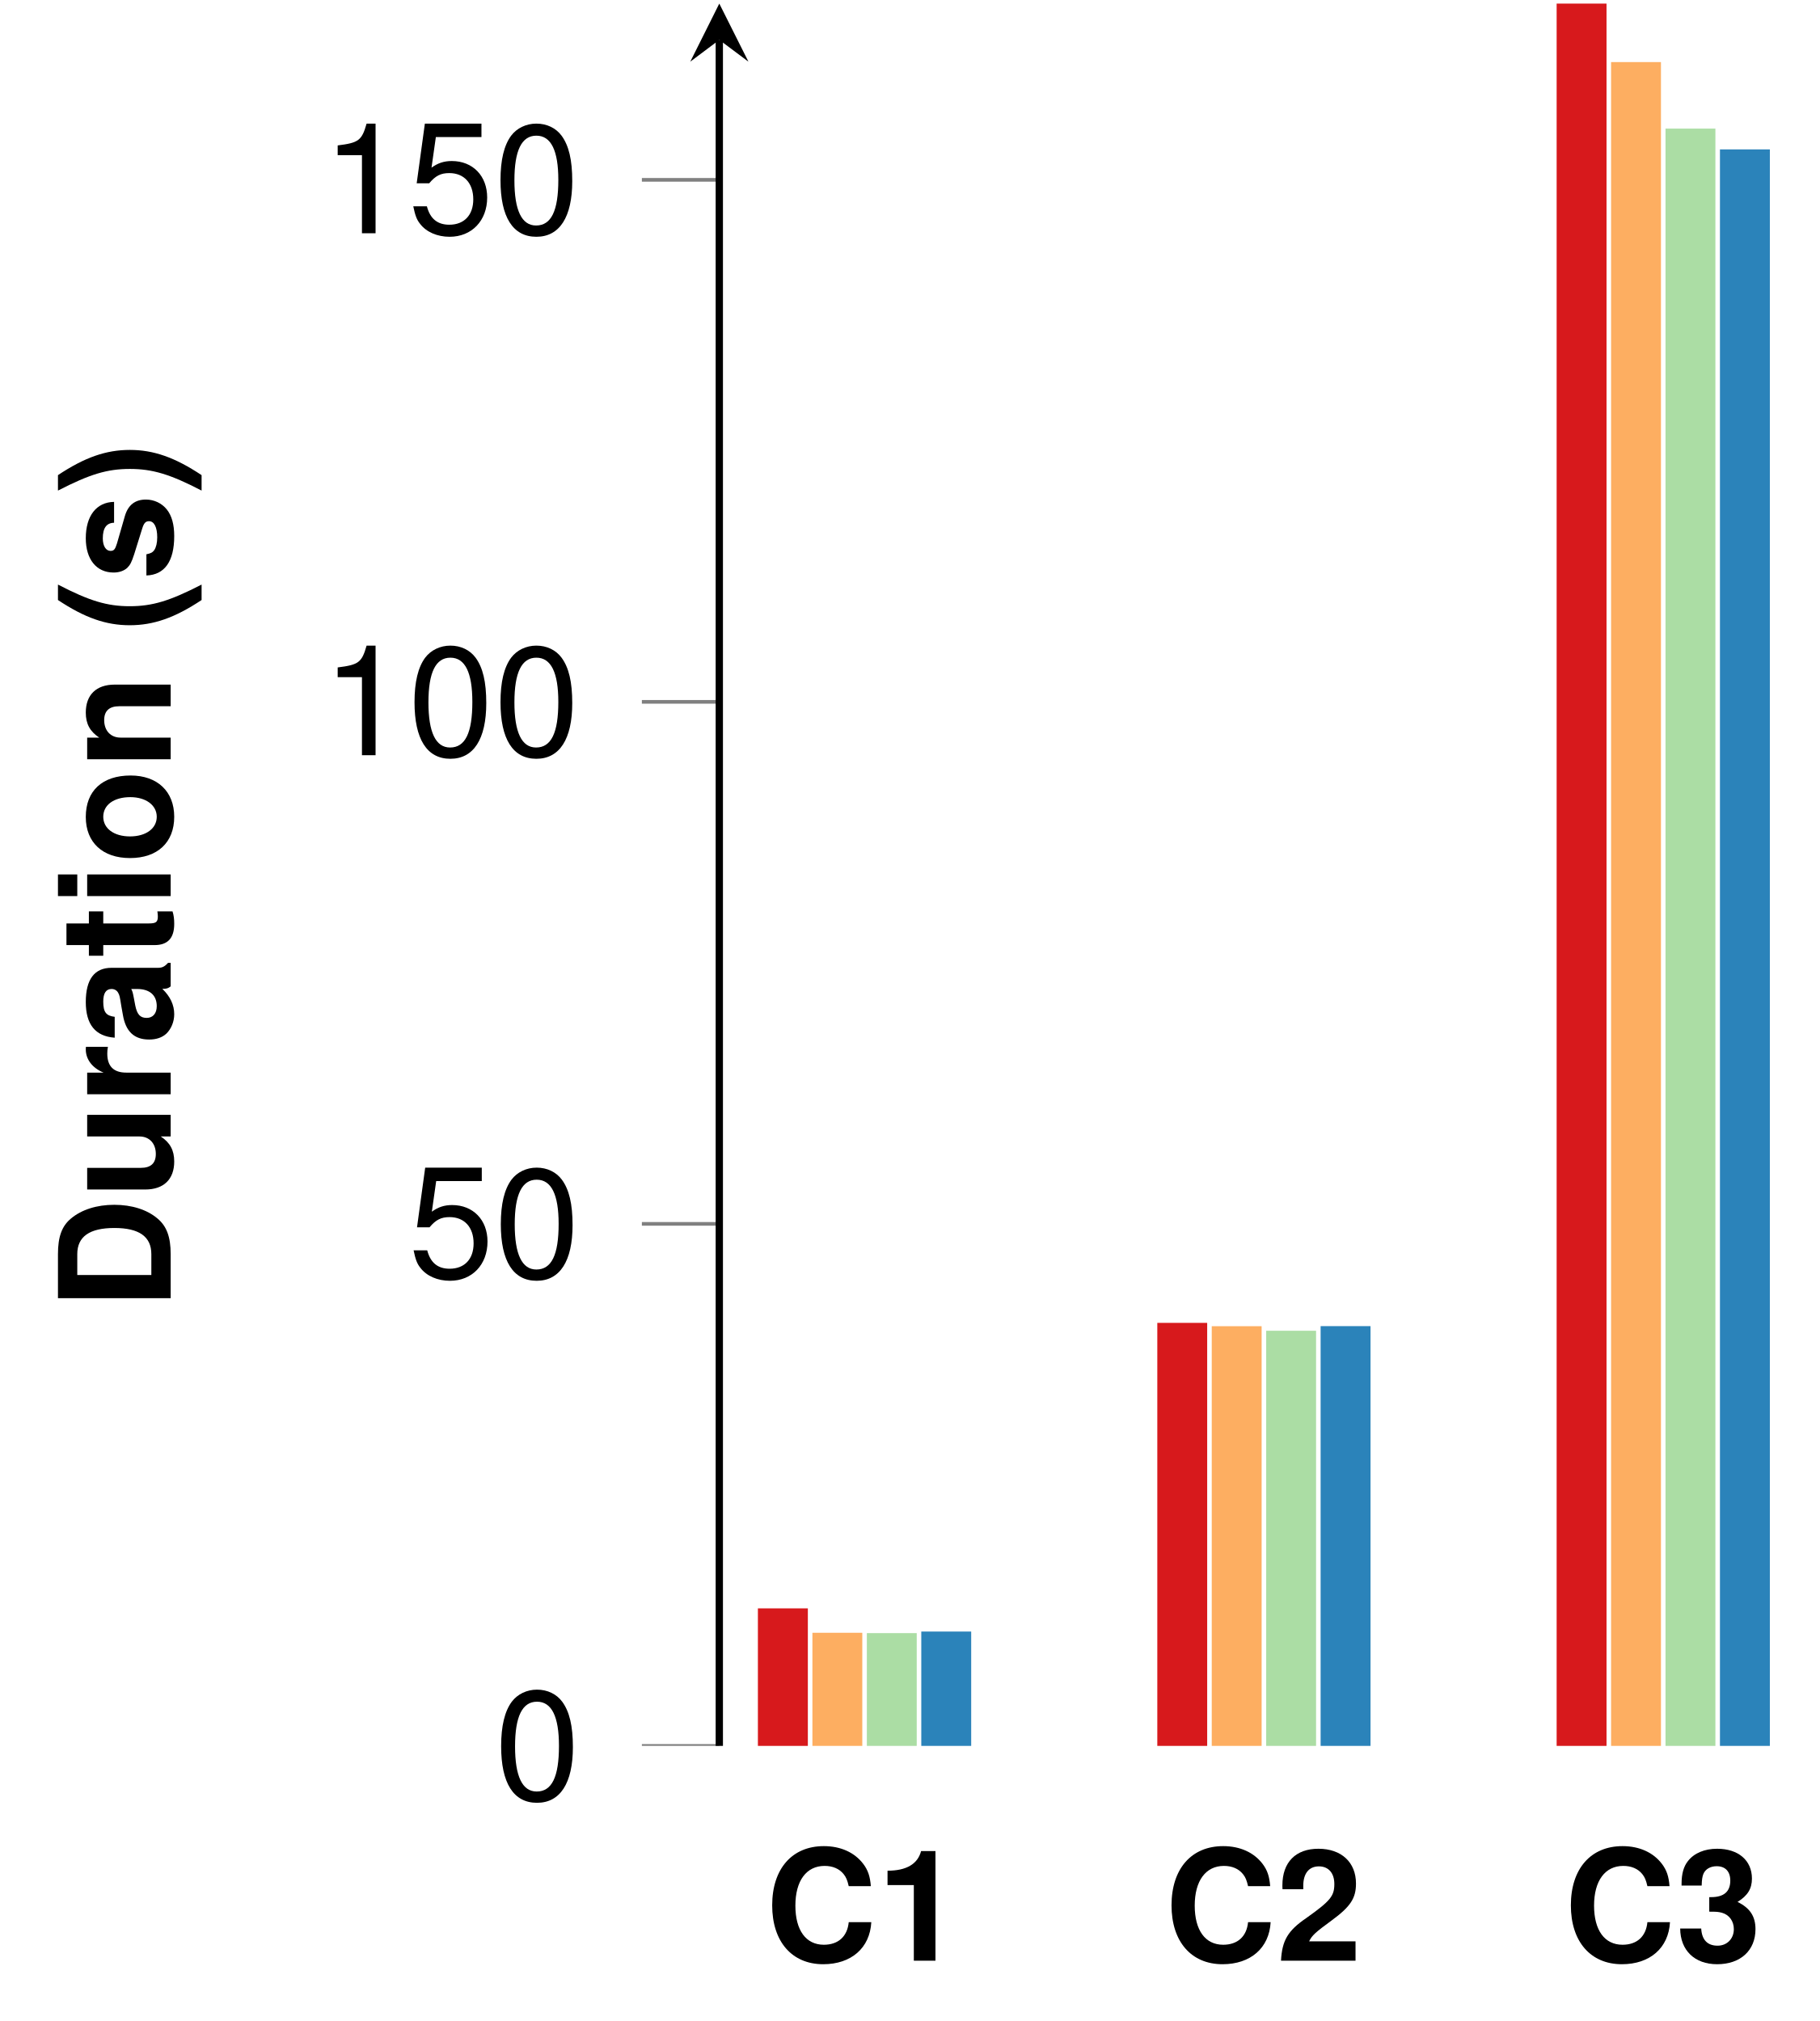
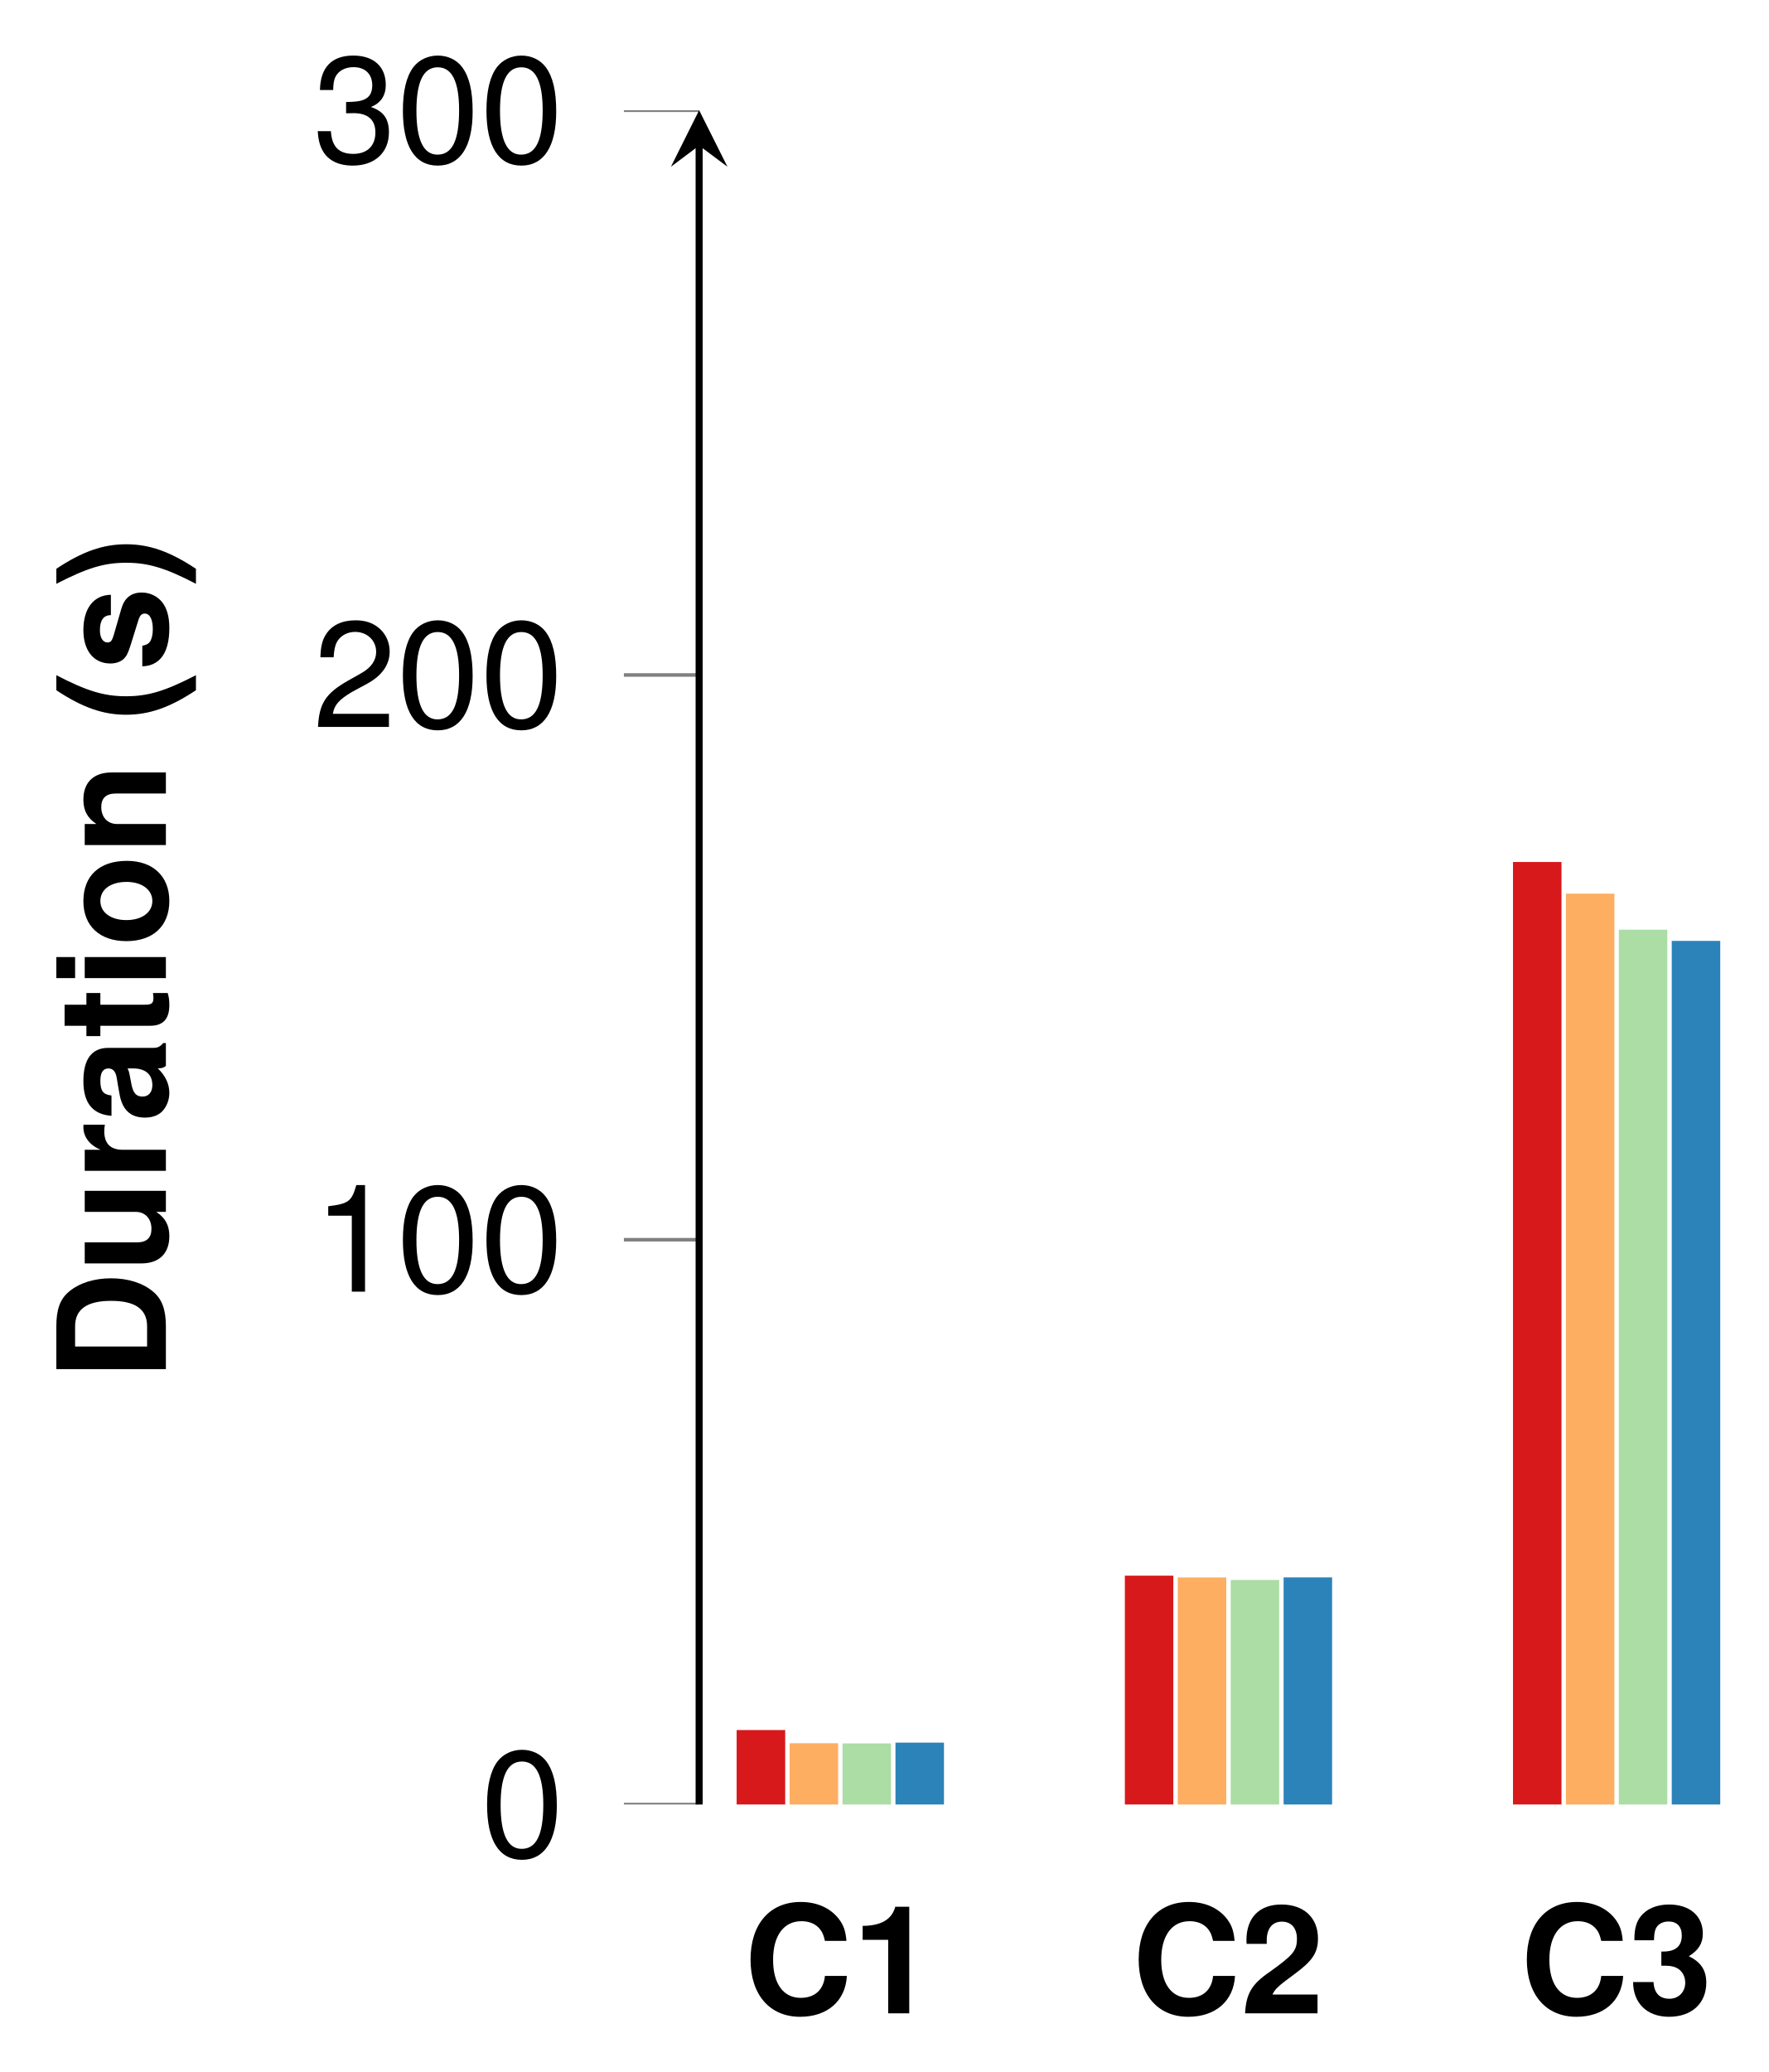
- <svg xmlns="http://www.w3.org/2000/svg" xmlns:xlink="http://www.w3.org/1999/xlink" height="110.943pt" version="1.1" viewBox="0 -110.943 99.886 110.943" width="99.886pt">
+ <svg xmlns="http://www.w3.org/2000/svg" xmlns:xlink="http://www.w3.org/1999/xlink" height="116.972pt" version="1.1" viewBox="0 -116.972 99.886 116.972" width="99.886pt">
  <defs>
    <clipPath id="clip2">
-       <path d="M-102.254 -15.102V-110.746H240.996V-15.102" />
+       <path d="M-102.254 -15.101V-110.75H240.996V-15.101" />
    </clipPath>
    <path d="M1.723 -6.186C0.747 -4.718 0.339 -3.547 0.339 -2.249C0.339 -0.942 0.747 0.229 1.723 1.697H2.571C1.672 -0.051 1.383 -1.001 1.383 -2.249C1.383 -3.488 1.672 -4.455 2.571 -6.186H1.723Z" id="g1-40" />
    <path d="M1.035 1.697C2.011 0.229 2.419 -0.942 2.419 -2.24C2.419 -3.547 2.011 -4.718 1.035 -6.186H0.187C1.086 -4.438 1.375 -3.488 1.375 -2.24C1.375 -1.001 1.086 -0.034 0.187 1.697H1.035Z" id="g1-41" />
    <path d="M2.02 -4.15V0H3.208V-6.017H2.419C2.232 -5.304 1.612 -4.939 0.577 -4.939V-4.15H2.02Z" id="g1-49" />
    <path d="M4.345 -1.061H1.799C1.952 -1.383 2.139 -1.553 3.021 -2.198C4.065 -2.962 4.37 -3.42 4.37 -4.235C4.37 -5.397 3.573 -6.144 2.308 -6.144C1.061 -6.144 0.331 -5.406 0.331 -4.133C0.331 -4.082 0.331 -4.014 0.339 -3.921H1.477V-4.116C1.477 -4.786 1.791 -5.177 2.334 -5.177C2.86 -5.177 3.182 -4.812 3.182 -4.209C3.182 -3.547 2.97 -3.284 1.646 -2.342C0.628 -1.646 0.314 -1.112 0.255 0H4.345V-1.061Z" id="g1-50" />
    <path d="M1.842 -2.69C2.257 -2.69 2.334 -2.682 2.537 -2.631C2.936 -2.52 3.191 -2.172 3.191 -1.731C3.191 -1.205 2.817 -0.823 2.3 -0.823C1.74 -0.823 1.434 -1.146 1.4 -1.765H0.246C0.255 -0.56 1.044 0.195 2.274 0.195C3.556 0.195 4.379 -0.56 4.379 -1.731C4.379 -2.436 4.073 -2.894 3.394 -3.225C3.955 -3.573 4.184 -3.955 4.184 -4.506C4.184 -5.508 3.437 -6.144 2.274 -6.144C1.587 -6.144 1.01 -5.906 0.67 -5.465C0.433 -5.168 0.322 -4.761 0.322 -4.226V-4.124H1.426C1.434 -4.447 1.46 -4.608 1.519 -4.761C1.629 -5.024 1.901 -5.185 2.249 -5.185C2.724 -5.185 2.996 -4.897 2.996 -4.396C2.996 -3.793 2.648 -3.488 1.943 -3.488H1.842V-2.69Z" id="g1-51" />
    <path d="M5.788 -4.09C5.745 -4.625 5.635 -4.964 5.372 -5.312C4.897 -5.94 4.133 -6.288 3.208 -6.288C1.46 -6.288 0.373 -5.041 0.373 -3.038C0.373 -1.052 1.451 0.195 3.174 0.195C4.71 0.195 5.737 -0.696 5.813 -2.113H4.574C4.498 -1.324 3.997 -0.874 3.208 -0.874C2.223 -0.874 1.646 -1.672 1.646 -3.021C1.646 -4.387 2.249 -5.202 3.25 -5.202C3.692 -5.202 4.056 -5.049 4.294 -4.752C4.43 -4.583 4.498 -4.421 4.574 -4.09H5.788Z" id="g1-67" />
    <path d="M0.653 0H3.072C4.014 0 4.608 -0.221 5.024 -0.721C5.516 -1.298 5.779 -2.139 5.779 -3.097C5.779 -4.048 5.516 -4.888 5.024 -5.474C4.608 -5.974 4.022 -6.186 3.072 -6.186H0.653V0ZM1.926 -1.061V-5.126H3.072C4.031 -5.126 4.506 -4.455 4.506 -3.089C4.506 -1.731 4.031 -1.061 3.072 -1.061H1.926Z" id="g1-68" />
    <path d="M4.447 -0.144C4.235 -0.339 4.175 -0.467 4.175 -0.704V-3.25C4.175 -4.184 3.539 -4.659 2.3 -4.659S0.416 -4.133 0.339 -3.072H1.485C1.544 -3.547 1.74 -3.7 2.325 -3.7C2.783 -3.7 3.013 -3.547 3.013 -3.242C3.013 -3.089 2.936 -2.953 2.809 -2.885C2.648 -2.8 2.648 -2.8 2.062 -2.707L1.587 -2.622C0.679 -2.469 0.238 -2.003 0.238 -1.18C0.238 -0.789 0.348 -0.467 0.56 -0.238C0.823 0.034 1.222 0.195 1.629 0.195C2.139 0.195 2.605 -0.025 3.021 -0.458C3.021 -0.221 3.047 -0.136 3.157 0H4.447V-0.144ZM3.013 -1.842C3.013 -1.154 2.673 -0.764 2.071 -0.764C1.672 -0.764 1.426 -0.976 1.426 -1.315C1.426 -1.672 1.612 -1.842 2.105 -1.943L2.512 -2.02C2.826 -2.079 2.877 -2.096 3.013 -2.164V-1.842Z" id="g1-97" />
    <path d="M1.757 -4.583H0.569V0H1.757V-4.583ZM1.757 -6.186H0.569V-5.126H1.757V-6.186Z" id="g1-105" />
    <path d="M0.535 -4.583V0H1.723V-2.75C1.723 -3.293 2.105 -3.649 2.682 -3.649C3.191 -3.649 3.445 -3.369 3.445 -2.826V0H4.633V-3.072C4.633 -4.082 4.073 -4.659 3.097 -4.659C2.478 -4.659 2.062 -4.43 1.723 -3.921V-4.583H0.535Z" id="g1-110" />
    <path d="M2.554 -4.659C1.154 -4.659 0.297 -3.734 0.297 -2.232C0.297 -0.721 1.154 0.195 2.563 0.195C3.955 0.195 4.829 -0.73 4.829 -2.198C4.829 -3.751 3.989 -4.659 2.554 -4.659ZM2.563 -3.7C3.216 -3.7 3.641 -3.114 3.641 -2.215C3.641 -1.358 3.199 -0.764 2.563 -0.764C1.918 -0.764 1.485 -1.358 1.485 -2.232S1.918 -3.7 2.563 -3.7Z" id="g1-111" />
    <path d="M0.535 -4.583V0H1.723V-2.436C1.723 -3.131 2.071 -3.479 2.767 -3.479C2.894 -3.479 2.979 -3.471 3.14 -3.445V-4.65C3.072 -4.659 3.03 -4.659 2.996 -4.659C2.453 -4.659 1.977 -4.303 1.723 -3.683V-4.583H0.535Z" id="g1-114" />
    <path d="M4.286 -3.106C4.269 -4.073 3.522 -4.659 2.291 -4.659C1.129 -4.659 0.407 -4.073 0.407 -3.131C0.407 -2.826 0.501 -2.563 0.662 -2.385C0.823 -2.223 0.967 -2.147 1.409 -2.003L2.826 -1.561C3.123 -1.468 3.225 -1.375 3.225 -1.188C3.225 -0.908 2.894 -0.738 2.342 -0.738C2.037 -0.738 1.791 -0.798 1.638 -0.9C1.511 -0.993 1.46 -1.086 1.409 -1.332H0.246C0.28 -0.331 1.018 0.195 2.41 0.195C3.047 0.195 3.53 0.059 3.87 -0.212S4.413 -0.908 4.413 -1.358C4.413 -1.952 4.116 -2.334 3.513 -2.512L2.011 -2.945C1.68 -3.047 1.595 -3.114 1.595 -3.301C1.595 -3.556 1.867 -3.725 2.283 -3.725C2.851 -3.725 3.131 -3.522 3.14 -3.106H4.286Z" id="g1-115" />
    <path d="M2.554 -4.489H1.892V-5.72H0.704V-4.489H0.119V-3.7H0.704V-0.883C0.704 -0.161 1.086 0.195 1.867 0.195C2.13 0.195 2.342 0.17 2.554 0.102V-0.73C2.436 -0.713 2.368 -0.704 2.283 -0.704C1.969 -0.704 1.892 -0.798 1.892 -1.205V-3.7H2.554V-4.489Z" id="g1-116" />
    <path d="M4.591 0V-4.583H3.403V-1.714C3.403 -1.171 3.021 -0.815 2.444 -0.815C1.935 -0.815 1.68 -1.086 1.68 -1.638V-4.583H0.492V-1.392C0.492 -0.382 1.052 0.195 2.028 0.195C2.648 0.195 3.064 -0.034 3.403 -0.543V0H4.591Z" id="g1-117" />
    <path d="M2.334 -6.017C1.774 -6.017 1.264 -5.771 0.95 -5.355C0.56 -4.829 0.365 -4.022 0.365 -2.911C0.365 -0.883 1.044 0.195 2.334 0.195C3.607 0.195 4.303 -0.883 4.303 -2.86C4.303 -4.031 4.116 -4.812 3.717 -5.355C3.403 -5.779 2.902 -6.017 2.334 -6.017ZM2.334 -5.355C3.14 -5.355 3.539 -4.54 3.539 -2.928C3.539 -1.222 3.148 -0.424 2.317 -0.424C1.528 -0.424 1.129 -1.256 1.129 -2.902S1.528 -5.355 2.334 -5.355Z" id="g3-48" />
    <path d="M2.198 -4.286V0H2.945V-6.017H2.453C2.189 -5.092 2.02 -4.964 0.866 -4.82V-4.286H2.198Z" id="g3-49" />
-     <path d="M4.039 -6.017H0.933L0.484 -2.741H1.171C1.519 -3.157 1.808 -3.301 2.274 -3.301C3.08 -3.301 3.59 -2.75 3.59 -1.858C3.59 -0.993 3.089 -0.467 2.274 -0.467C1.621 -0.467 1.222 -0.798 1.044 -1.477H0.297C0.399 -0.984 0.484 -0.747 0.662 -0.526C1.001 -0.068 1.612 0.195 2.291 0.195C3.505 0.195 4.353 -0.687 4.353 -1.96C4.353 -3.148 3.564 -3.963 2.41 -3.963C1.986 -3.963 1.646 -3.853 1.298 -3.598L1.536 -5.278H4.039V-6.017Z" id="g3-53" />
+     <path d="M4.294 -0.738H1.129C1.205 -1.23 1.477 -1.544 2.215 -1.977L3.064 -2.436C3.904 -2.894 4.336 -3.513 4.336 -4.252C4.336 -4.752 4.133 -5.219 3.776 -5.541S2.979 -6.017 2.41 -6.017C1.646 -6.017 1.078 -5.745 0.747 -5.236C0.535 -4.914 0.441 -4.54 0.424 -3.929H1.171C1.197 -4.336 1.247 -4.583 1.349 -4.778C1.544 -5.143 1.935 -5.363 2.385 -5.363C3.064 -5.363 3.573 -4.88 3.573 -4.235C3.573 -3.759 3.293 -3.352 2.758 -3.047L1.977 -2.605C0.721 -1.892 0.356 -1.324 0.289 0H4.294V-0.738Z" id="g3-50" />
+     <path d="M1.875 -2.758H1.969L2.283 -2.767C3.106 -2.767 3.53 -2.393 3.53 -1.672C3.53 -0.917 3.064 -0.467 2.283 -0.467C1.468 -0.467 1.069 -0.874 1.018 -1.748H0.272C0.306 -1.264 0.39 -0.95 0.535 -0.679C0.84 -0.102 1.434 0.195 2.257 0.195C3.496 0.195 4.294 -0.543 4.294 -1.68C4.294 -2.444 3.997 -2.868 3.276 -3.114C3.836 -3.335 4.116 -3.759 4.116 -4.362C4.116 -5.397 3.428 -6.017 2.283 -6.017C1.069 -6.017 0.424 -5.355 0.399 -4.073H1.146C1.154 -4.438 1.188 -4.642 1.281 -4.829C1.451 -5.16 1.825 -5.363 2.291 -5.363C2.953 -5.363 3.352 -4.973 3.352 -4.336C3.352 -3.912 3.199 -3.658 2.868 -3.522C2.665 -3.437 2.402 -3.403 1.875 -3.394V-2.758Z" id="g3-51" />
  </defs>
  <g id="page1">
-     <path d="M41.598 -15.102H44.34V-22.652H41.598ZM63.52 -15.102H66.258V-38.324H63.52ZM85.438 -15.102H88.176V-110.746H85.438Z" fill="#d7191c" />
-     <path d="M44.59 -15.102H47.328V-21.312H44.59ZM66.508 -15.102H69.246V-38.141H66.508ZM88.426 -15.102H91.164V-107.535H88.426Z" fill="#fdae61" />
-     <path d="M47.578 -15.102H50.316V-21.293H47.578ZM69.496 -15.102H72.234V-37.891H69.496ZM91.414 -15.102H94.152V-103.883H91.414Z" fill="#abdda4" />
-     <path d="M50.566 -15.102H53.305V-21.379H50.566ZM72.484 -15.102H75.223V-38.145H72.484ZM94.402 -15.102H97.141V-102.742H94.402Z" fill="#2b83ba" />
-     <path clip-path="url(#clip2)" d="M35.23 -15.102H39.48M35.23 -43.758H39.48M35.23 -72.414H39.48M35.23 -101.07H39.48" fill="none" stroke="#808080" stroke-miterlimit="10.037" stroke-width="0.2" />
-     <path d="M39.48 -15.102V-108.754" fill="none" stroke="#000000" stroke-miterlimit="10.037" stroke-width="0.4" />
-     <path d="M39.48 -110.746L37.887 -107.558L39.48 -108.754L41.078 -107.558" />
-     <g transform="matrix(1 0 0 1 -44.9265 26.8954)">
+     <path d="M41.598 -15.102H44.34V-19.305H41.598ZM63.52 -15.102H66.258V-28.02H63.52ZM85.438 -15.102H88.176V-68.309H85.438Z" fill="#d7191c" />
+     <path d="M44.59 -15.101H47.328V-18.559H44.59ZM66.508 -15.101H69.246V-27.918H66.508ZM88.426 -15.101H91.164V-66.523H88.426Z" fill="#fdae61" />
+     <path d="M47.578 -15.101H50.316V-18.547H47.578ZM69.496 -15.101H72.234V-27.777H69.496ZM91.414 -15.101H94.152V-64.488H91.414Z" fill="#abdda4" />
+     <path d="M50.566 -15.101H53.305V-18.594H50.566ZM72.484 -15.101H75.223V-27.922H72.484ZM94.402 -15.101H97.141V-63.855H94.402Z" fill="#2b83ba" />
+     <path clip-path="url(#clip2)" d="M35.23 -15.101H39.48M35.23 -46.984H39.48M35.23 -78.867H39.48M35.23 -110.75H39.48" fill="none" stroke="#808080" stroke-miterlimit="10.037" stroke-width="0.2" />
+     <path d="M39.48 -15.101V-108.754" fill="none" stroke="#000000" stroke-miterlimit="10.037" stroke-width="0.4" />
+     <path d="M39.48 -110.75L37.887 -107.559L39.48 -108.754L41.078 -107.559" />
+     <g transform="matrix(1 0 0 1 -44.9265 26.8953)">
      <use x="86.936" xlink:href="#g1-67" y="-30.207" />
      <use x="93.063" xlink:href="#g1-49" y="-30.207" />
    </g>
-     <g transform="matrix(1 0 0 1 -23.0083 26.8954)">
+     <g transform="matrix(1 0 0 1 -23.0083 26.8953)">
      <use x="86.936" xlink:href="#g1-67" y="-30.207" />
      <use x="93.063" xlink:href="#g1-50" y="-30.207" />
    </g>
-     <g transform="matrix(1 0 0 1 -1.09 26.8954)">
+     <g transform="matrix(1 0 0 1 -1.09 26.8953)">
      <use x="86.936" xlink:href="#g1-67" y="-30.207" />
      <use x="93.063" xlink:href="#g1-51" y="-30.207" />
    </g>
-     <g transform="matrix(1 0 0 1 -59.7955 18.034)">
+     <g transform="matrix(1 0 0 1 -59.7955 18.0339)">
      <use x="86.936" xlink:href="#g3-48" y="-30.207" />
    </g>
-     <g transform="matrix(1 0 0 1 -64.5315 -10.6217)">
-       <use x="86.936" xlink:href="#g3-53" y="-30.207" />
-       <use x="91.654" xlink:href="#g3-48" y="-30.207" />
-     </g>
-     <g transform="matrix(1 0 0 1 -69.2676 -39.2775)">
+     <g transform="matrix(1 0 0 1 -69.2676 -13.8477)">
      <use x="86.936" xlink:href="#g3-49" y="-30.207" />
      <use x="91.654" xlink:href="#g3-48" y="-30.207" />
      <use x="96.373" xlink:href="#g3-48" y="-30.207" />
    </g>
-     <g transform="matrix(1 0 0 1 -69.2676 -67.9332)">
-       <use x="86.936" xlink:href="#g3-49" y="-30.207" />
-       <use x="91.654" xlink:href="#g3-53" y="-30.207" />
+     <g transform="matrix(1 0 0 1 -69.2676 -45.7293)">
+       <use x="86.936" xlink:href="#g3-50" y="-30.207" />
+       <use x="91.654" xlink:href="#g3-48" y="-30.207" />
      <use x="96.373" xlink:href="#g3-48" y="-30.207" />
    </g>
-     <g transform="matrix(0 -1 1 0 39.5745 47.9094)">
+     <g transform="matrix(1 0 0 1 -69.2676 -77.611)">
+       <use x="86.936" xlink:href="#g3-51" y="-30.207" />
+       <use x="91.654" xlink:href="#g3-48" y="-30.207" />
+       <use x="96.373" xlink:href="#g3-48" y="-30.207" />
+     </g>
+     <g transform="matrix(0 -1 1 0 39.5744 47.9077)">
      <use x="86.936" xlink:href="#g1-68" y="-30.207" />
      <use x="93.063" xlink:href="#g1-117" y="-30.207" />
      <use x="98.248" xlink:href="#g1-114" y="-30.207" />
      <use x="101.549" xlink:href="#g1-97" y="-30.207" />
      <use x="106.268" xlink:href="#g1-116" y="-30.207" />
      <use x="109.093" xlink:href="#g1-105" y="-30.207" />
      <use x="111.452" xlink:href="#g1-111" y="-30.207" />
      <use x="116.638" xlink:href="#g1-110" y="-30.207" />
      <use x="124.191" xlink:href="#g1-40" y="-30.207" />
      <use x="127.016" xlink:href="#g1-115" y="-30.207" />
      <use x="131.735" xlink:href="#g1-41" y="-30.207" />
    </g>
  </g>
</svg>
